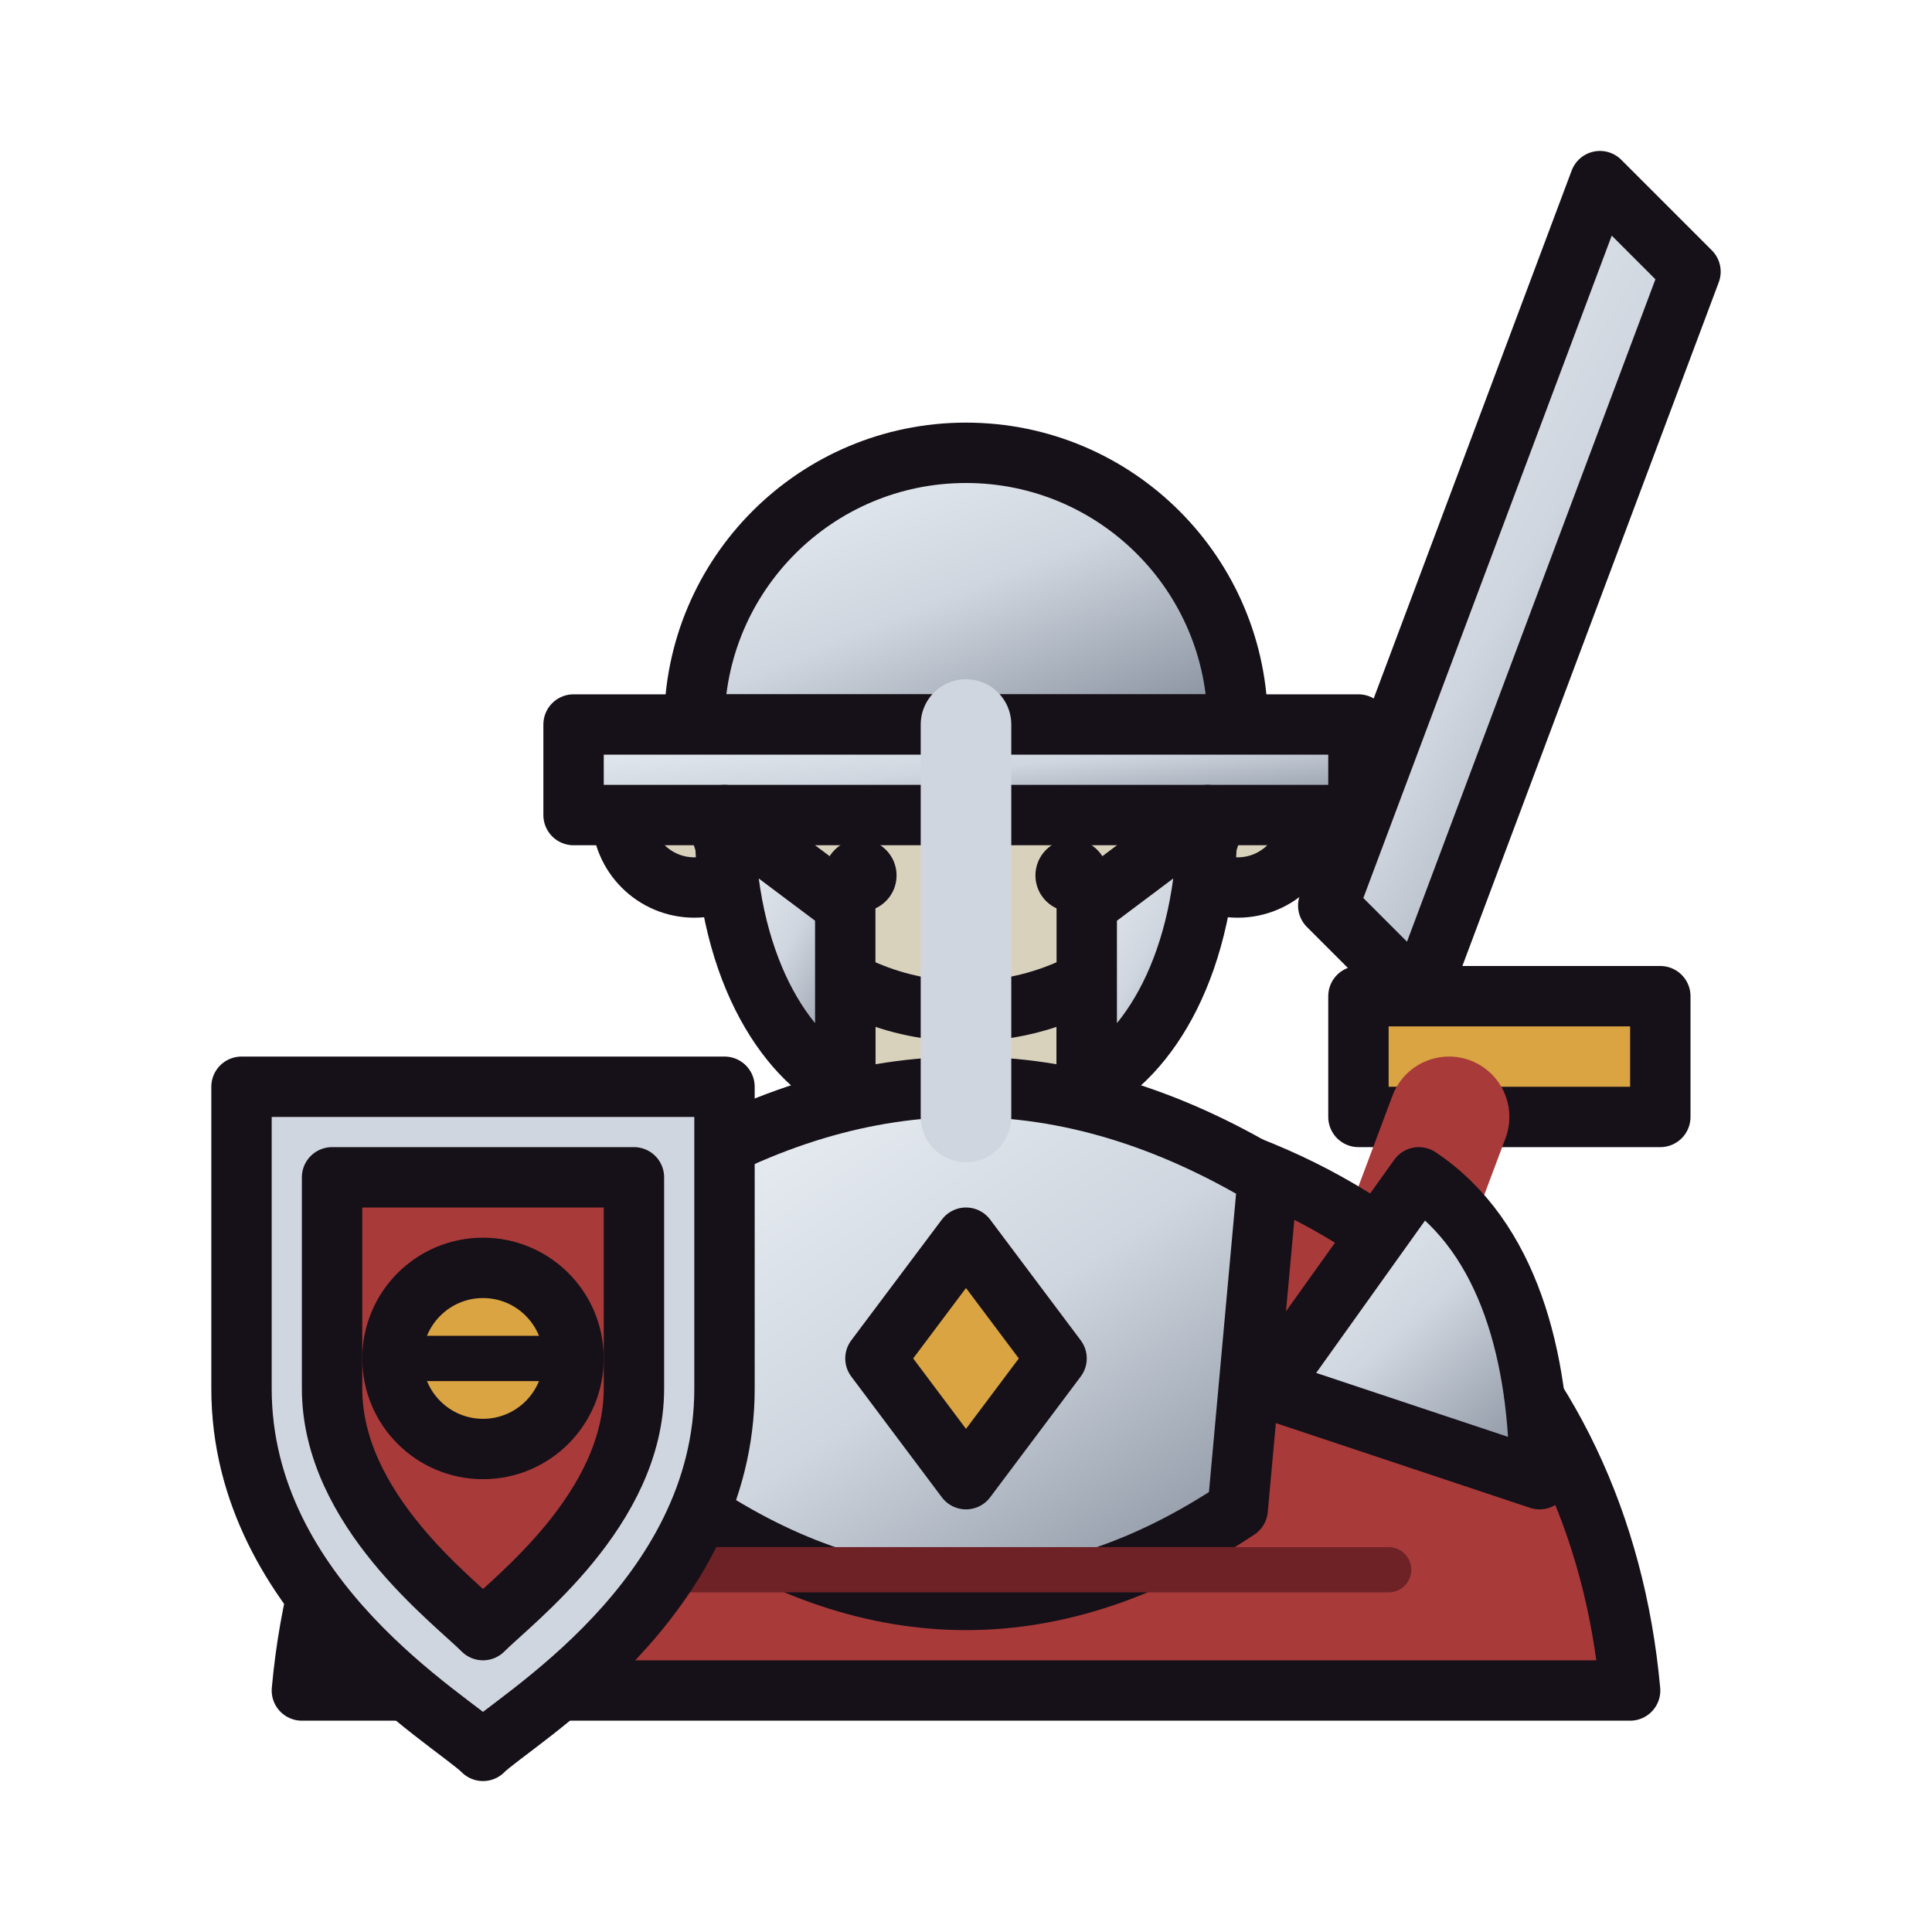
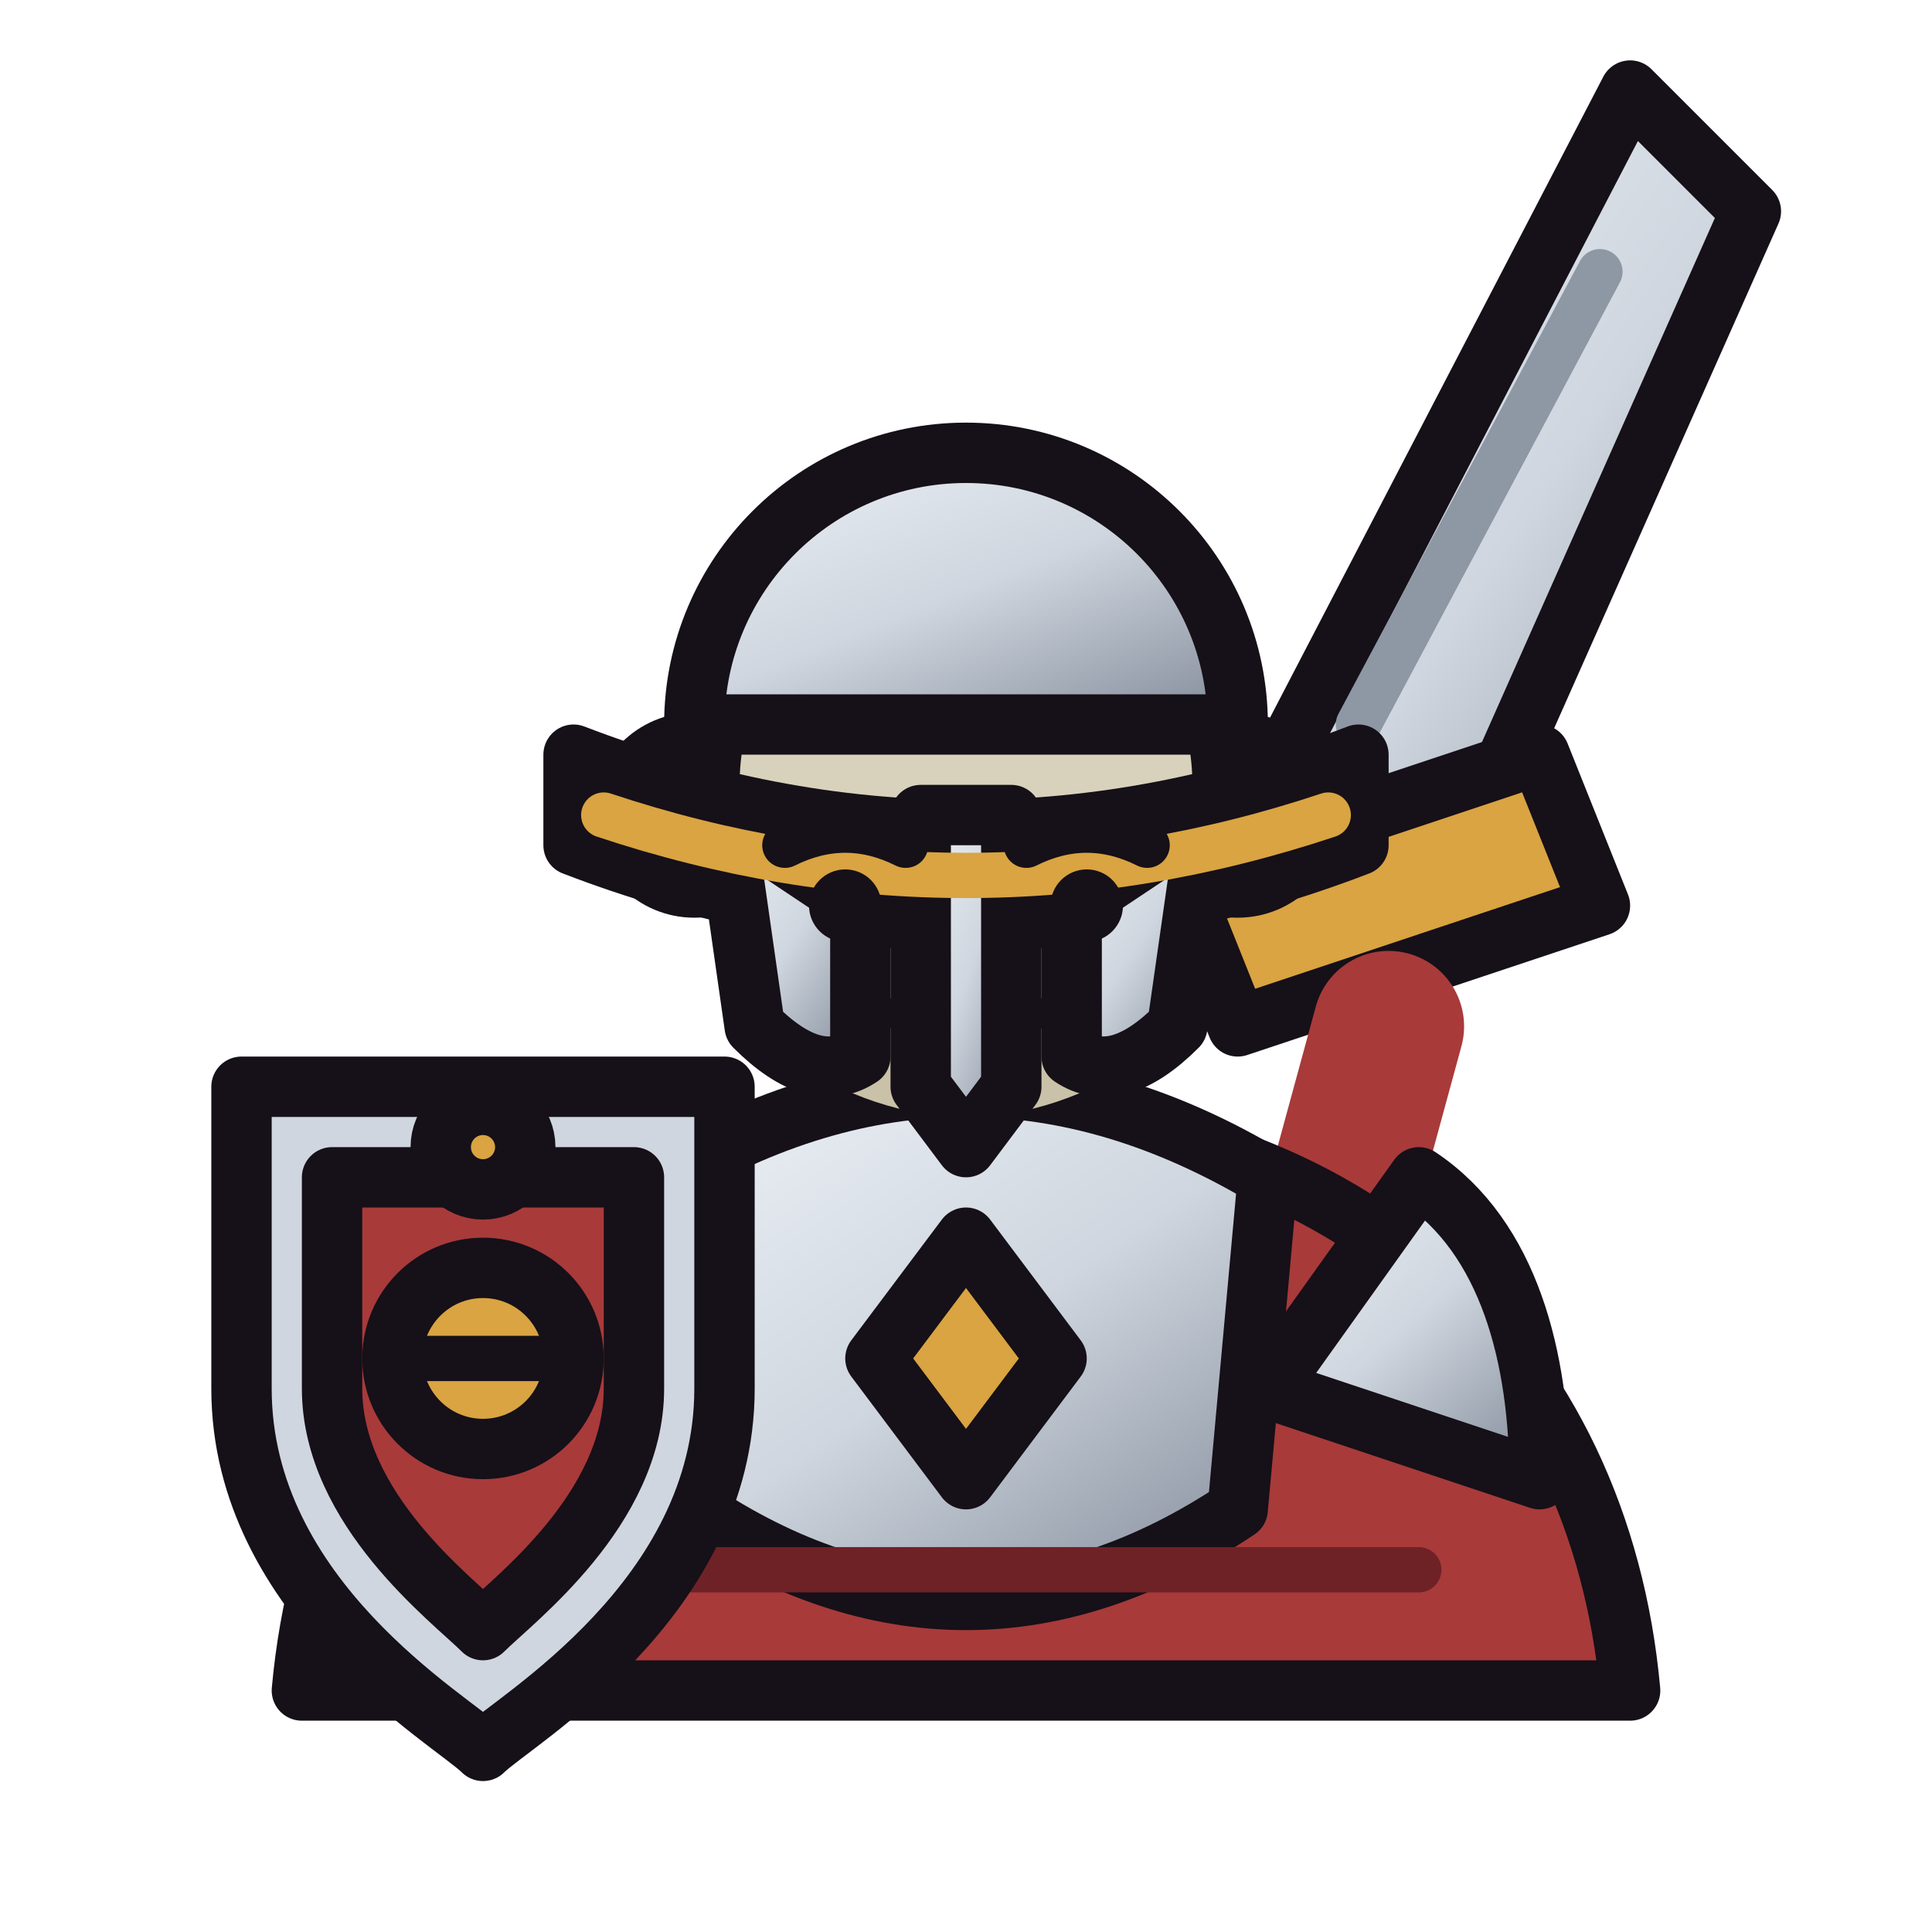
<svg xmlns="http://www.w3.org/2000/svg" viewBox="0 0 64 64" width="64" height="64" role="img" aria-label="Footman">
  <defs>
    <linearGradient id="ft-steel" x1="0" y1="0" x2="0.8" y2="1">
      <stop offset="0" stop-color="#eef2f7" />
      <stop offset="0.55" stop-color="#cfd6df" />
      <stop offset="1" stop-color="#8e97a4" />
    </linearGradient>
  </defs>
  <g stroke="#161018" stroke-width="2" stroke-linejoin="round" stroke-linecap="round">
-     <path d="M47 33 L56 9 L53 6 L44 30 Z" fill="url(#ft-steel)" />
-     <path d="M45 33 H55 V37 H45 Z" fill="#d9a441" />
-     <path d="M48 37 L45 45" stroke-width="4" stroke="#a83a3a" />
+     <path d="M46 34 L58 7 L54 3 L41 28 Z" fill="url(#ft-steel)" />
+     <path d="M45 24 L53 9" fill="none" stroke-width="1.5" stroke="#8e97a4" />
+     <path d="M39 29 L51 25 L53 30 L41 34 Z" fill="#d9a441" />
+     <path d="M46 34 L43 45" stroke-width="5" stroke="#a83a3a" />
+     <circle cx="42.5" cy="46" r="2.5" fill="#d9a441" />
    <path d="M28 29 H36 V38 H28 Z" fill="#d8d2bd" />
    <path d="M10 56 C11 45 19 37 32 37 C45 37 53 45 54 56 Z" fill="#a83a3a" />
    <path d="M22 39 Q32 33 42 39 L41 50 Q32 56 23 50 Z" fill="url(#ft-steel)" />
    <path d="M32 41 L35 45 L32 49 L29 45 Z" fill="#d9a441" />
    <path d="M17 39 C14 41 13 45 13 49 L22 46 Z" fill="url(#ft-steel)" />
    <path d="M47 39 C50 41 51 45 51 49 L42 46 Z" fill="url(#ft-steel)" />
    <circle cx="23" cy="27" r="2.4" fill="#d8d2bd" />
    <circle cx="41" cy="27" r="2.4" fill="#d8d2bd" />
-     <circle cx="32" cy="25" r="8.5" fill="#d8d2bd" />
+     <circle cx="32" cy="26" r="8.5" fill="#d8d2bd" />
+     <path d="M26 32 Q32 37 38 32 L38 35 Q32 39 26 35 Z" fill="#c9c1a8" stroke="none" />
    <path d="M23 24 A9 9 0 0 1 41 24 Z" fill="url(#ft-steel)" />
-     <path d="M19 24 H45 V27 H19 Z" fill="url(#ft-steel)" />
-     <path d="M24 27 C24 32 26 35 28 36 L28 30 Z" fill="url(#ft-steel)" />
-     <path d="M40 27 C40 32 38 35 36 36 L36 30 Z" fill="url(#ft-steel)" />
-     <path d="M32 24 V37" stroke-width="3" stroke="#cfd6df" />
-     <circle cx="28.5" cy="29" r="1.2" fill="#161018" stroke="none" />
-     <circle cx="35.5" cy="29" r="1.2" fill="#161018" stroke="none" />
-     <path d="M18 52 H46" fill="none" stroke-width="1.5" stroke="#6e2226" />
+     <path d="M19 25 Q32 30 45 25 L45 28 Q32 33 19 28 Z" fill="url(#ft-steel)" />
+     <path d="M24 27 L25 34 Q27 36 28.5 35 L28.5 30 Z" fill="url(#ft-steel)" />
+     <path d="M40 27 L39 34 Q37 36 35.5 35 L35.5 30 Z" fill="url(#ft-steel)" />
+     <path d="M30.5 27 H33.5 V36 L32 38 L30.5 36 Z" fill="url(#ft-steel)" />
+     <path d="M20 27 Q32 31 44 27" fill="none" stroke-width="1.5" stroke="#d9a441" />
+     <circle cx="28" cy="30" r="1.2" fill="#161018" stroke="none" />
+     <circle cx="36" cy="30" r="1.2" fill="#161018" stroke="none" />
+     <path d="M26 28 Q28 27 30 28 M34 28 Q36 27 38 28" fill="none" stroke-width="1.5" stroke="#161018" />
+     <path d="M17 52 H47" fill="none" stroke-width="1.5" stroke="#6e2226" />
    <path d="M8 36 H24 V46 C24 53 17 57 16 58 C15 57 8 53 8 46 Z" fill="#cfd6df" />
    <path d="M11 39 H21 V46 C21 50 17 53 16 54 C15 53 11 50 11 46 Z" fill="#a83a3a" />
    <circle cx="16" cy="45" r="3" fill="#d9a441" />
    <path d="M14 45 H18" stroke-width="1.5" />
+     <circle cx="16" cy="38" r="1.4" fill="#d9a441" />
  </g>
</svg>
